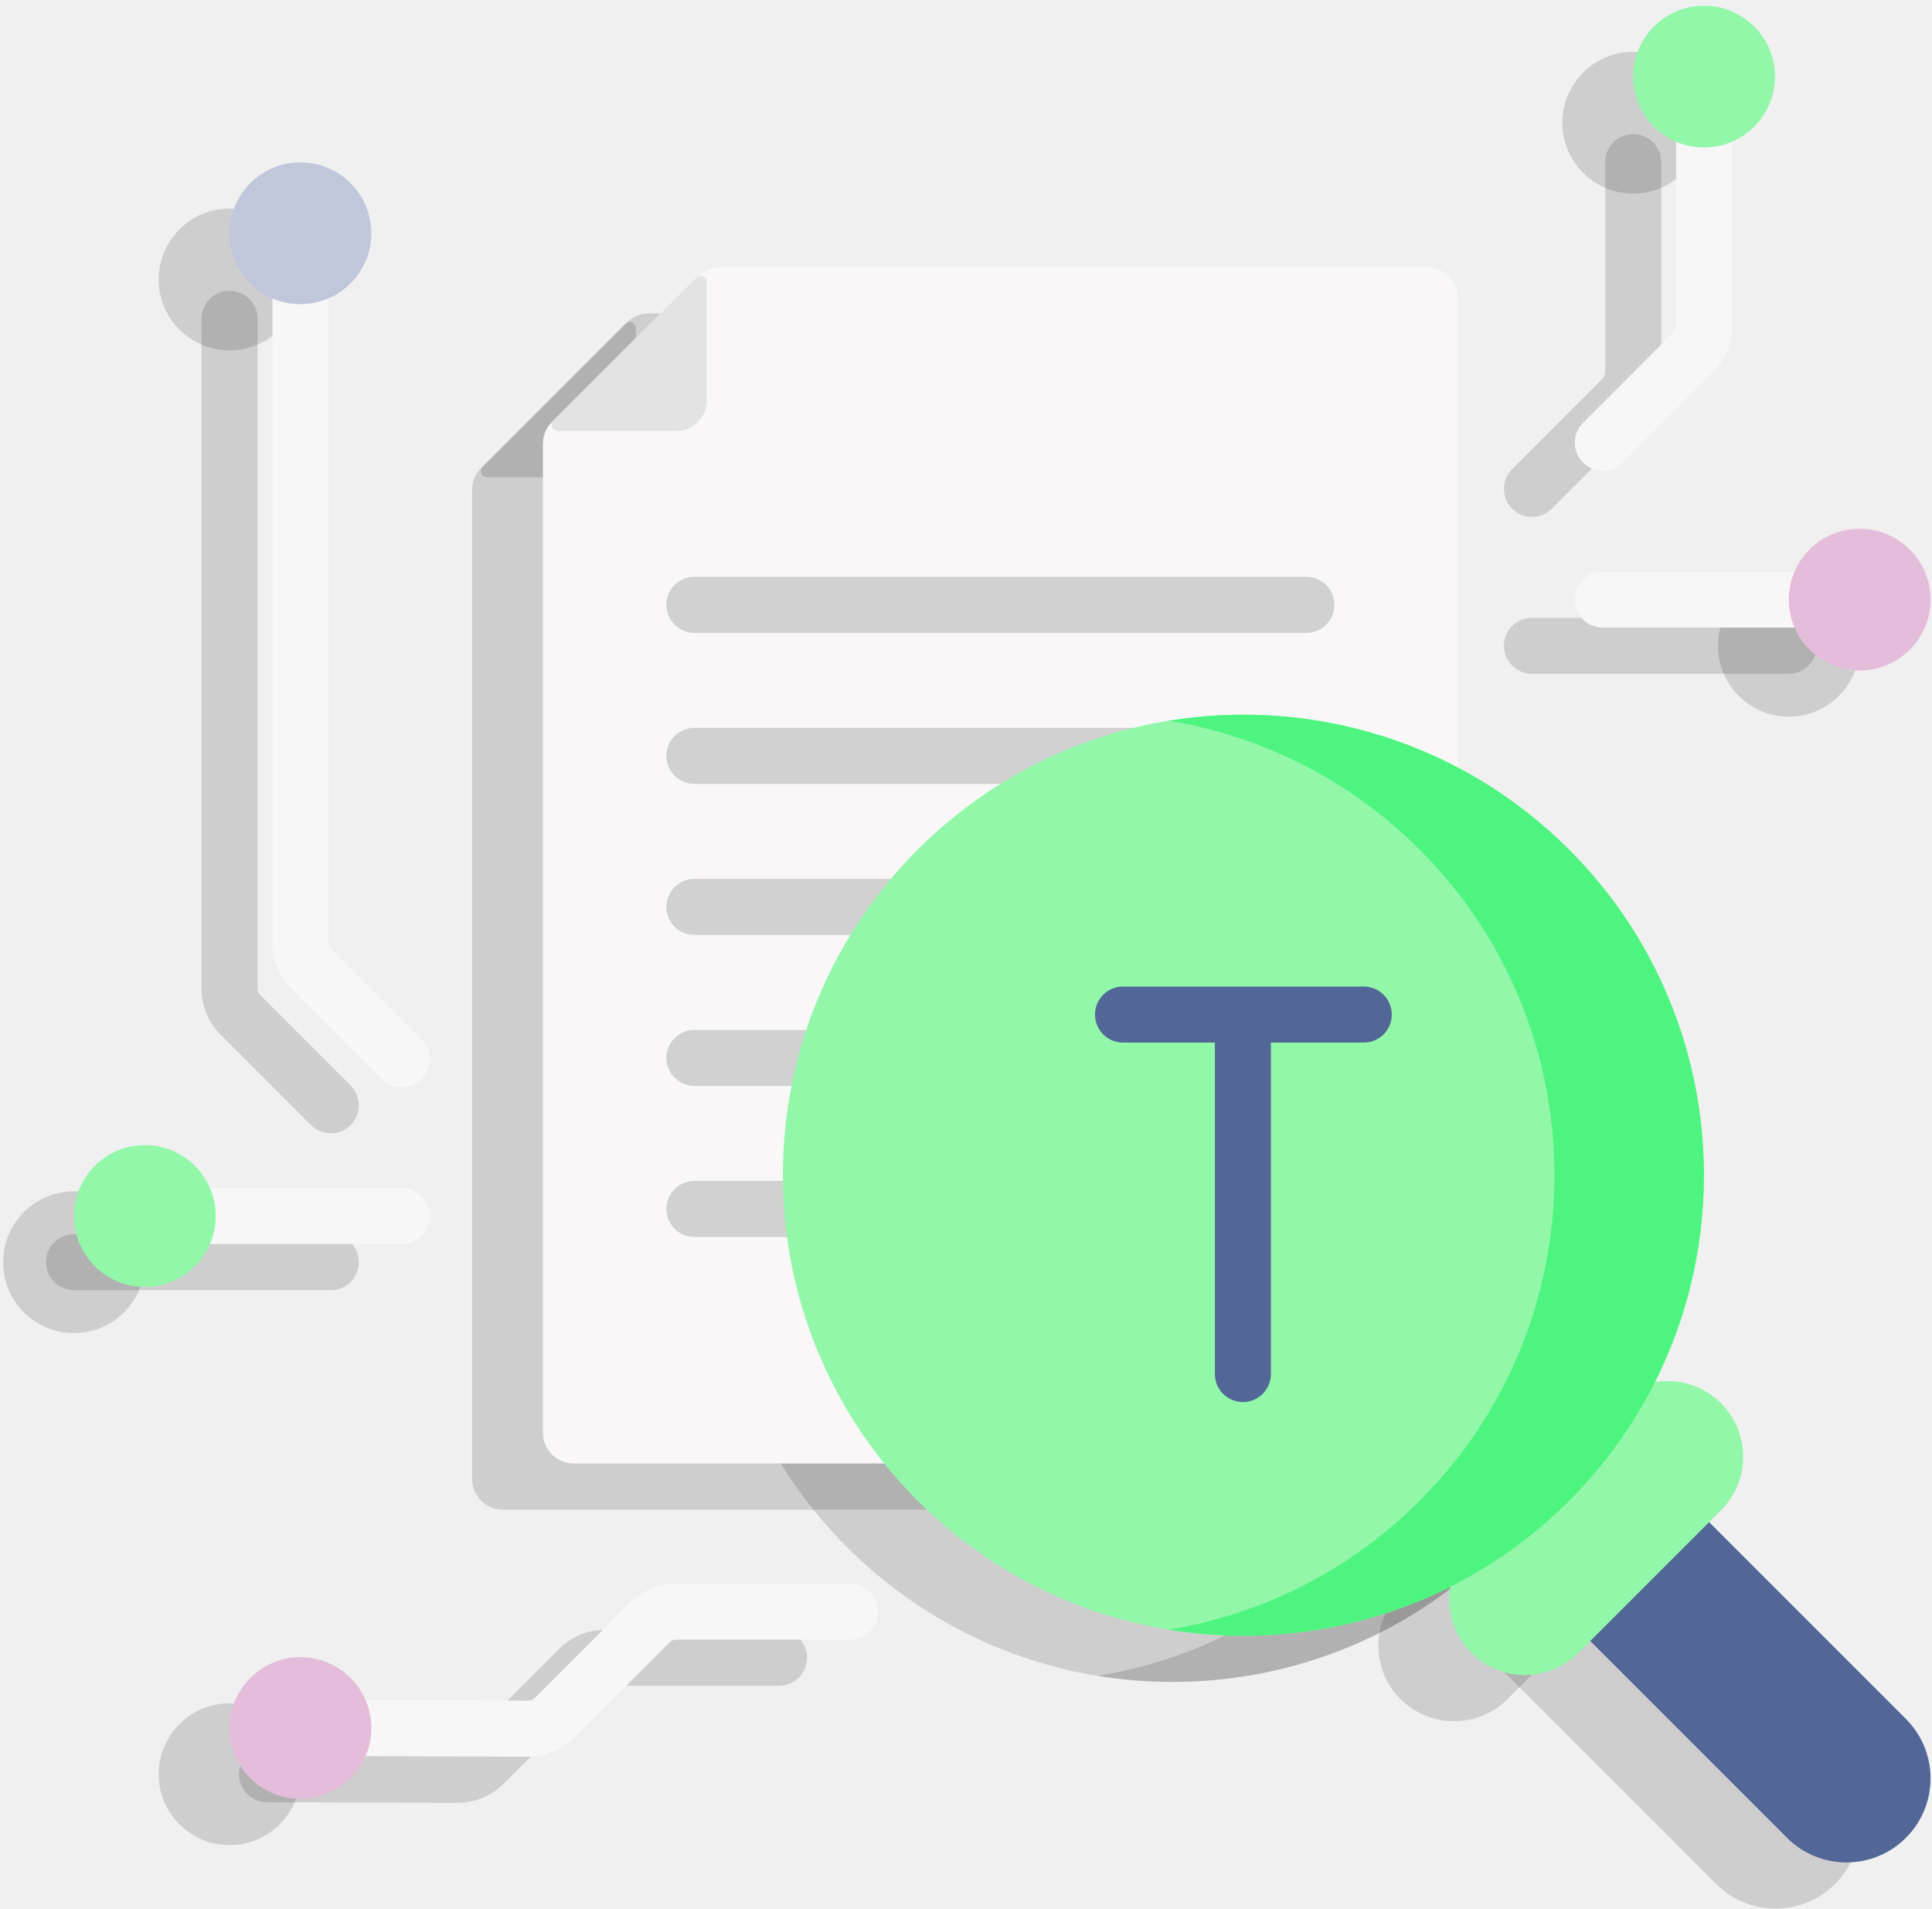
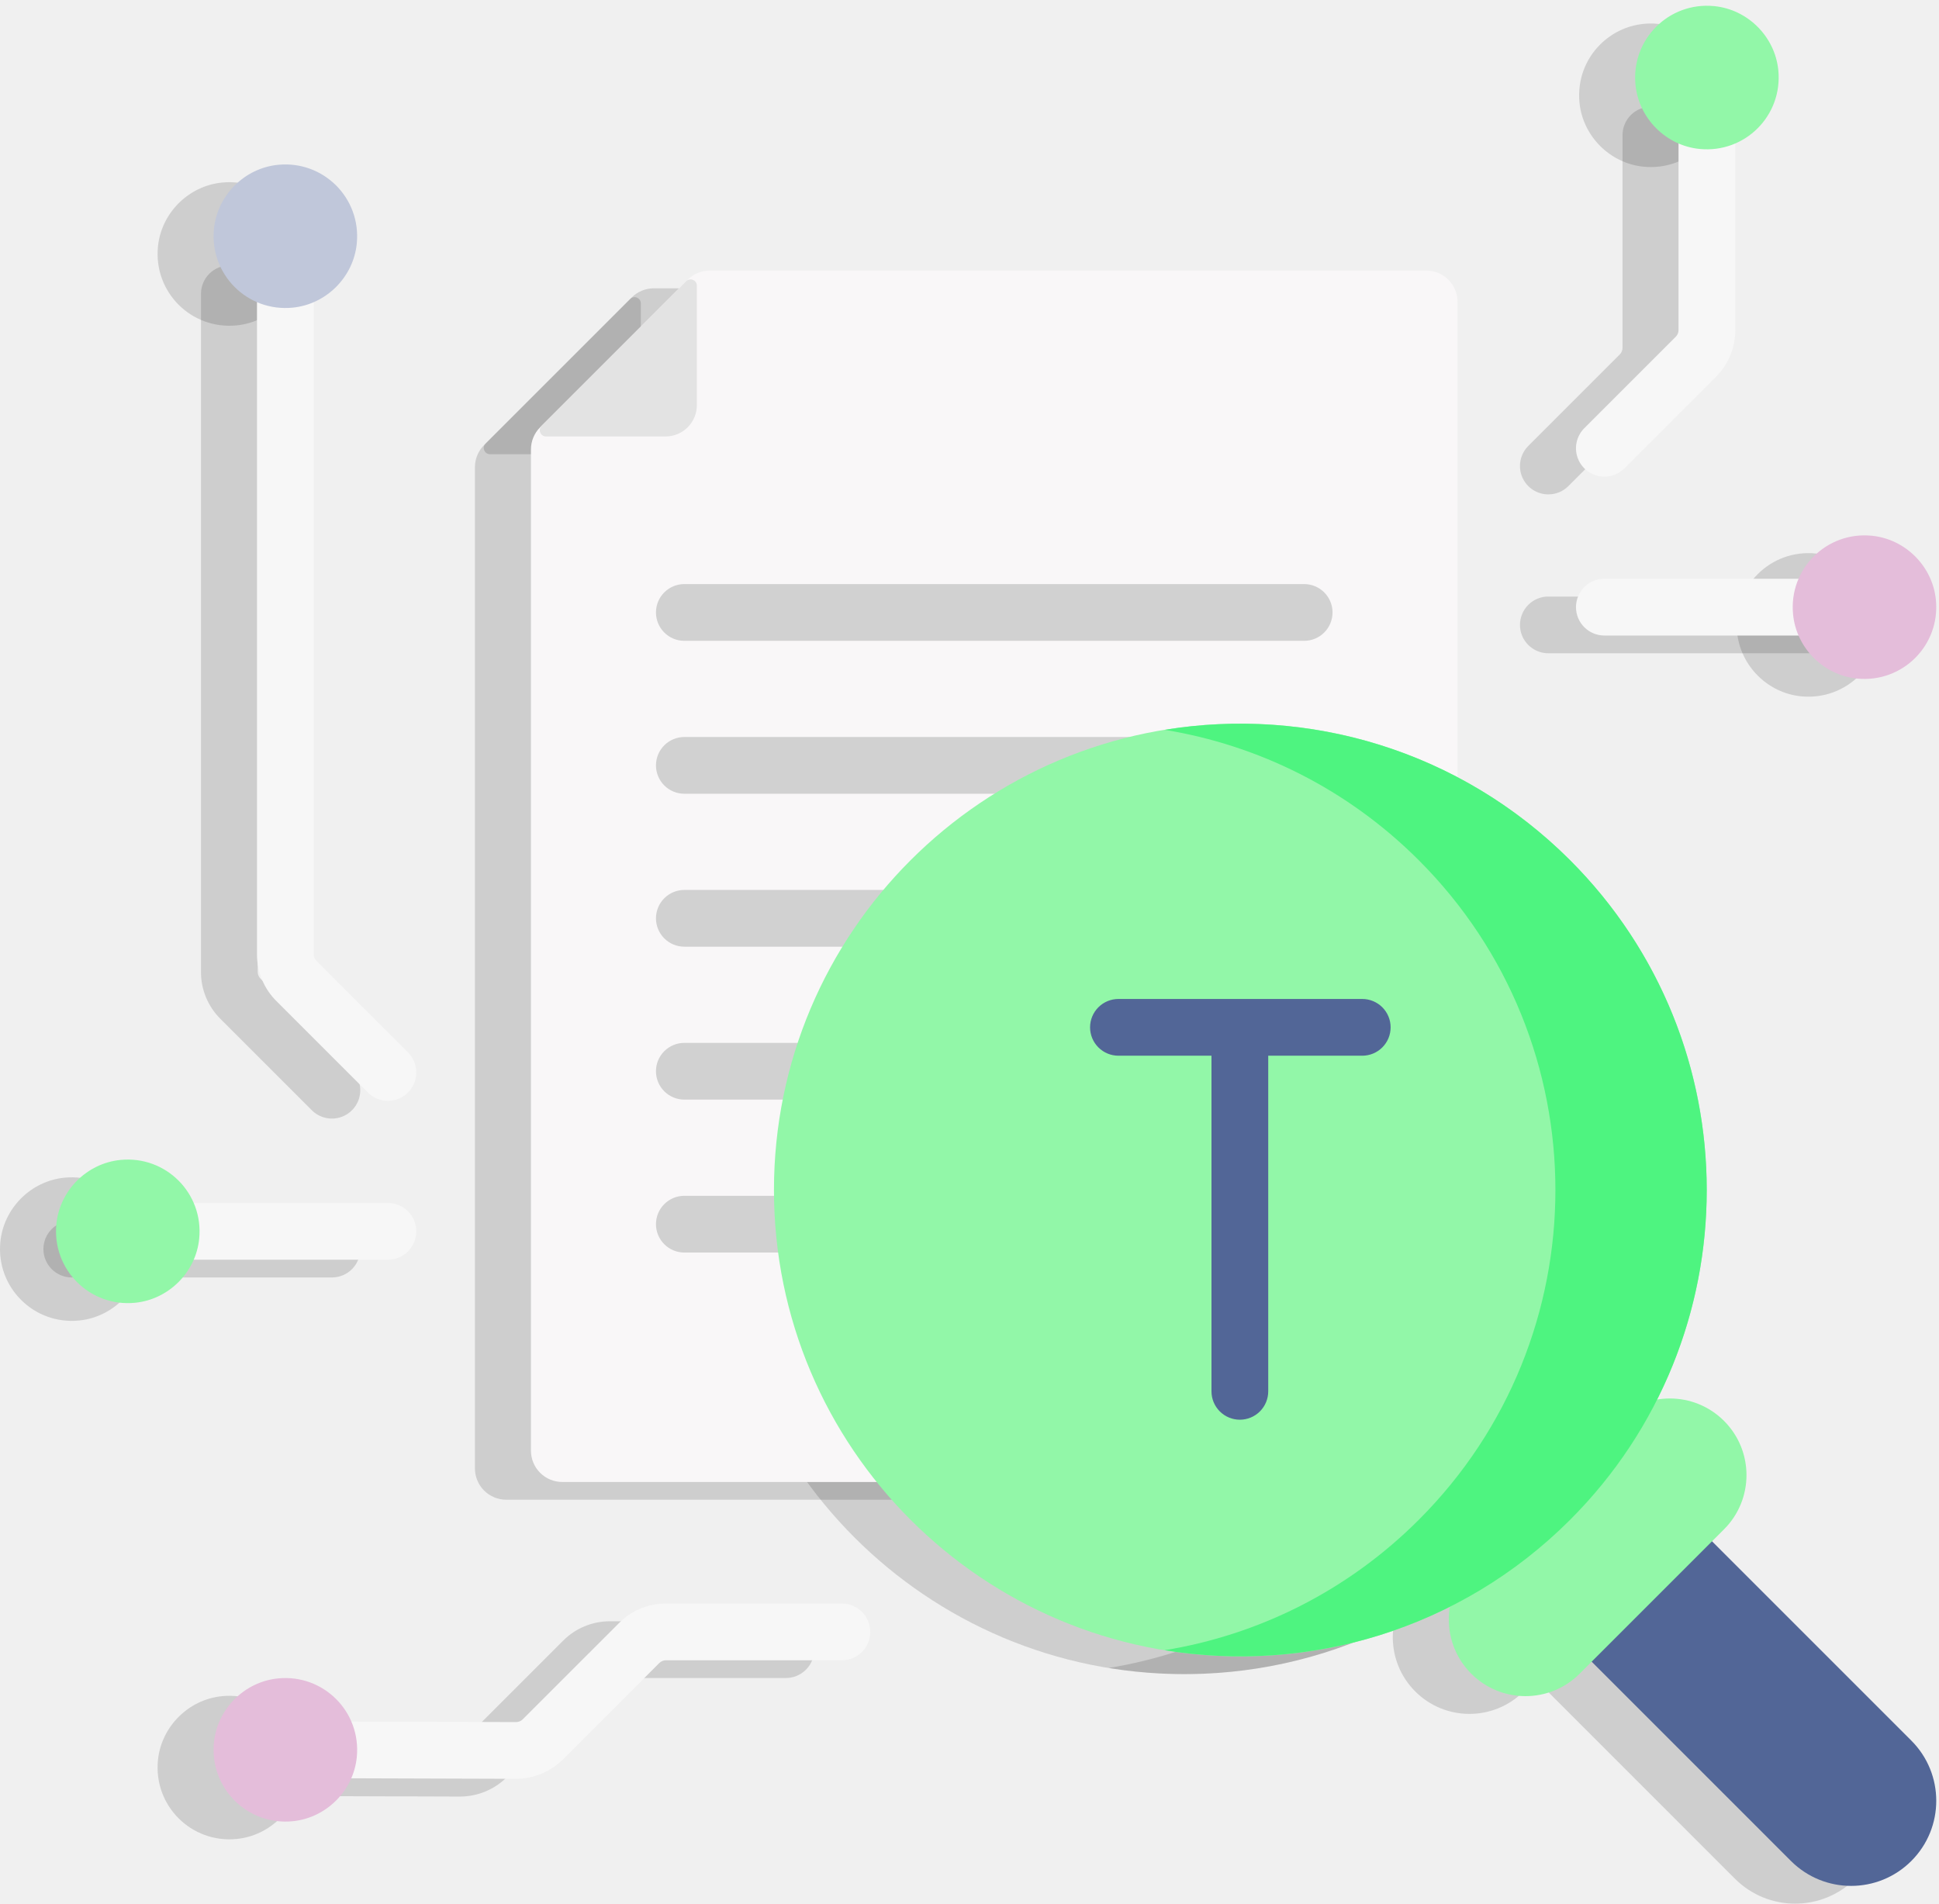
- <svg xmlns="http://www.w3.org/2000/svg" width="333" height="329" viewBox="0 0 333 329" fill="none">
-   <g clip-path="url(#clip0_509_377)">
-     <path d="M233.735 260.189H86.691C85.278 260.189 83.923 259.628 82.924 258.629C81.925 257.63 81.363 256.275 81.363 254.862V84.451C81.363 83.038 81.924 81.683 82.924 80.684L108.04 55.568C108.534 55.073 109.122 54.681 109.768 54.413C110.414 54.145 111.107 54.007 111.807 54.007H233.735C235.148 54.007 236.503 54.569 237.502 55.568C238.501 56.567 239.063 57.922 239.063 59.335V254.861C239.063 256.274 238.501 257.629 237.502 258.629C236.503 259.628 235.148 260.189 233.735 260.189Z" fill="#131313" fill-opacity="0.15" />
-     <path d="M107.468 117.026H212.957C214.237 117.026 215.465 116.517 216.371 115.612C217.277 114.706 217.785 113.478 217.785 112.197C217.785 110.917 217.277 109.689 216.371 108.783C215.465 107.877 214.237 107.369 212.957 107.369H107.468C104.801 107.369 102.64 109.531 102.64 112.197C102.64 114.864 104.801 117.026 107.468 117.026ZM212.956 133.397H107.468C106.188 133.397 104.96 133.906 104.054 134.811C103.148 135.717 102.64 136.945 102.64 138.226C102.64 139.506 103.148 140.734 104.054 141.64C104.96 142.546 106.188 143.054 107.468 143.054H212.957C213.591 143.054 214.219 142.929 214.804 142.687C215.39 142.444 215.923 142.088 216.371 141.64C216.819 141.191 217.175 140.659 217.418 140.073C217.66 139.487 217.785 138.859 217.785 138.225C217.785 137.591 217.66 136.963 217.417 136.377C217.175 135.792 216.819 135.259 216.37 134.811C215.922 134.363 215.39 134.007 214.804 133.764C214.218 133.522 213.59 133.397 212.956 133.397ZM107.468 169.084H176.728C178.009 169.084 179.237 168.575 180.143 167.669C181.048 166.764 181.557 165.536 181.557 164.255C181.557 162.974 181.048 161.746 180.143 160.84C179.237 159.935 178.009 159.426 176.728 159.426H107.468C106.834 159.426 106.206 159.551 105.62 159.794C105.035 160.036 104.502 160.392 104.054 160.84C103.605 161.289 103.25 161.821 103.007 162.407C102.764 162.993 102.64 163.621 102.64 164.255C102.64 164.889 102.764 165.517 103.007 166.103C103.25 166.689 103.605 167.221 104.054 167.67C104.502 168.118 105.035 168.474 105.62 168.716C106.206 168.959 106.834 169.084 107.468 169.084ZM212.956 185.454H107.468C106.188 185.454 104.96 185.963 104.054 186.869C103.148 187.774 102.64 189.002 102.64 190.283C102.64 191.564 103.148 192.792 104.054 193.697C104.96 194.603 106.188 195.112 107.468 195.112H212.957C213.591 195.112 214.219 194.987 214.804 194.744C215.39 194.501 215.923 194.146 216.371 193.697C216.819 193.249 217.175 192.716 217.418 192.131C217.66 191.545 217.785 190.917 217.785 190.283C217.785 189.649 217.66 189.021 217.417 188.435C217.175 187.849 216.819 187.317 216.37 186.868C215.922 186.42 215.39 186.064 214.804 185.822C214.218 185.579 213.59 185.454 212.956 185.454ZM200.703 211.483H107.468C106.188 211.483 104.96 211.992 104.054 212.897C103.148 213.803 102.64 215.031 102.64 216.312C102.64 217.592 103.148 218.821 104.054 219.726C104.96 220.632 106.188 221.141 107.468 221.141H200.703C201.983 221.141 203.212 220.632 204.117 219.726C205.023 218.821 205.532 217.592 205.532 216.312C205.532 215.031 205.023 213.803 204.117 212.897C203.212 211.992 201.983 211.483 200.703 211.483Z" fill="#131313" fill-opacity="0.15" />
-     <path d="M104.272 82.244H83.935C82.986 82.244 82.51 81.097 83.181 80.425L107.78 55.827C108.451 55.156 109.599 55.631 109.599 56.581V76.917C109.599 77.617 109.461 78.31 109.194 78.956C108.926 79.602 108.533 80.19 108.039 80.684C107.544 81.179 106.957 81.571 106.311 81.839C105.664 82.107 104.972 82.244 104.272 82.244Z" fill="#131313" fill-opacity="0.15" />
-     <path d="M316.29 324.694C310.632 330.352 301.46 330.352 295.802 324.694L256.146 285.037L276.633 264.55L316.29 304.207C321.947 309.864 321.947 319.037 316.29 324.694Z" fill="#131313" fill-opacity="0.15" />
-     <path d="M284.418 268.243L259.84 292.821C254.746 297.915 246.488 297.915 241.395 292.821C236.301 287.727 236.301 279.469 241.395 274.376L265.973 249.798C271.066 244.704 279.325 244.704 284.418 249.798C289.511 254.892 289.511 263.15 284.418 268.243Z" fill="#131313" fill-opacity="0.15" />
-     <path d="M202.096 289.874C245.933 289.874 281.47 254.337 281.47 210.5C281.47 166.663 245.933 131.125 202.096 131.125C158.259 131.125 122.722 166.663 122.722 210.5C122.722 254.337 158.259 289.874 202.096 289.874Z" fill="#131313" fill-opacity="0.15" />
-     <path d="M258.222 154.374C239.436 135.588 213.577 128.191 189.219 132.175C205.054 134.765 220.256 142.162 232.467 154.374C263.465 185.371 263.465 235.628 232.467 266.625C220.256 278.837 205.054 286.234 189.219 288.824C213.578 292.808 239.437 285.411 258.222 266.625C289.219 235.628 289.219 185.371 258.222 154.374Z" fill="#131313" fill-opacity="0.15" />
-     <path d="M222.843 177.982H181.349C180.069 177.982 178.84 178.491 177.935 179.397C177.029 180.302 176.521 181.53 176.521 182.811C176.521 184.092 177.029 185.32 177.935 186.225C178.84 187.131 180.069 187.64 181.349 187.64H197.184V244.763C197.184 246.044 197.692 247.272 198.598 248.177C199.504 249.083 200.732 249.592 202.012 249.592C203.293 249.592 204.521 249.083 205.427 248.177C206.332 247.272 206.841 246.044 206.841 244.763V187.64H222.843C223.477 187.64 224.105 187.515 224.691 187.272C225.277 187.03 225.809 186.674 226.258 186.226C226.706 185.777 227.062 185.245 227.304 184.659C227.547 184.073 227.672 183.445 227.672 182.811C227.672 182.177 227.547 181.549 227.304 180.963C227.062 180.377 226.706 179.845 226.258 179.396C225.809 178.948 225.277 178.592 224.691 178.35C224.105 178.107 223.477 177.982 222.843 177.982Z" fill="#131313" fill-opacity="0.15" />
-     <path d="M264.047 89.082C263.092 89.082 262.158 88.799 261.364 88.268C260.57 87.738 259.951 86.984 259.585 86.101C259.22 85.219 259.124 84.248 259.31 83.311C259.497 82.374 259.957 81.514 260.632 80.839L276.199 65.272C276.349 65.123 276.468 64.945 276.549 64.75C276.63 64.555 276.671 64.345 276.671 64.134V27.931C276.671 26.65 277.179 25.422 278.085 24.517C278.99 23.611 280.219 23.102 281.499 23.102C282.78 23.102 284.008 23.611 284.914 24.517C285.819 25.422 286.328 26.65 286.328 27.931V64.134C286.332 65.614 286.042 67.08 285.476 68.448C284.91 69.815 284.077 71.057 283.028 72.1L267.461 87.668C267.013 88.117 266.481 88.473 265.895 88.716C265.309 88.959 264.681 89.083 264.047 89.082Z" fill="#131313" fill-opacity="0.15" />
-     <path d="M269.346 22.403C268.58 14.675 275.019 8.234 282.746 8.999C288.462 9.565 293.086 14.19 293.652 19.906C294.418 27.634 287.979 34.075 280.252 33.31C274.536 32.744 269.913 28.119 269.346 22.403Z" fill="#131313" fill-opacity="0.15" />
-     <path d="M308.318 116.125H264.047C262.766 116.125 261.538 115.616 260.632 114.711C259.727 113.805 259.218 112.577 259.218 111.296C259.218 110.015 259.727 108.787 260.632 107.882C261.538 106.976 262.766 106.467 264.047 106.467H308.318C309.599 106.467 310.827 106.976 311.733 107.882C312.638 108.787 313.147 110.015 313.147 111.296C313.147 112.577 312.638 113.805 311.733 114.711C310.827 115.616 309.599 116.125 308.318 116.125Z" fill="#131313" fill-opacity="0.15" />
-     <path d="M296.166 112.544C295.399 104.817 301.839 98.375 309.565 99.14C315.282 99.707 319.905 104.331 320.472 110.047C321.238 117.775 314.799 124.216 307.072 123.451C301.355 122.885 296.732 118.26 296.166 112.544Z" fill="#131313" fill-opacity="0.15" />
-     <path d="M57.02 195.32C56.386 195.321 55.758 195.196 55.172 194.953C54.586 194.71 54.053 194.354 53.605 193.905L38.038 178.339C36.989 177.295 36.157 176.053 35.59 174.686C35.024 173.318 34.734 171.852 34.738 170.372V54.94C34.738 53.659 35.247 52.431 36.153 51.525C37.058 50.62 38.286 50.111 39.567 50.111C40.848 50.111 42.076 50.62 42.981 51.525C43.887 52.431 44.396 53.659 44.396 54.94V170.371C44.396 170.795 44.568 171.21 44.868 171.509L60.435 187.076C61.11 187.751 61.57 188.612 61.756 189.549C61.942 190.485 61.846 191.456 61.481 192.338C61.116 193.221 60.497 193.975 59.703 194.506C58.909 195.036 57.975 195.32 57.02 195.32Z" fill="#131313" fill-opacity="0.15" />
-     <path d="M51.72 49.412C52.486 41.684 46.047 35.243 38.321 36.008C32.604 36.574 27.981 41.199 27.415 46.915C26.648 54.642 33.088 61.084 40.814 60.319C46.53 59.752 51.153 55.128 51.72 49.412Z" fill="#131313" fill-opacity="0.15" />
-     <path d="M57.02 222.362H12.749C11.468 222.362 10.24 221.854 9.334 220.948C8.429 220.042 7.92 218.814 7.92 217.534C7.92 216.253 8.429 215.025 9.334 214.119C10.24 213.214 11.468 212.705 12.749 212.705H57.02C57.655 212.705 58.283 212.83 58.868 213.072C59.454 213.315 59.987 213.671 60.435 214.119C60.884 214.567 61.239 215.1 61.482 215.686C61.724 216.271 61.849 216.899 61.849 217.534C61.849 218.168 61.724 218.796 61.482 219.382C61.239 219.967 60.884 220.5 60.435 220.948C59.987 221.397 59.454 221.752 58.868 221.995C58.283 222.238 57.655 222.362 57.02 222.362Z" fill="#131313" fill-opacity="0.15" />
-     <path d="M24.901 218.782C25.668 211.054 19.228 204.613 11.502 205.378C5.785 205.944 1.162 210.569 0.595 216.285C-0.171 224.012 6.268 230.454 13.995 229.689C19.712 229.122 24.335 224.498 24.901 218.782Z" fill="#131313" fill-opacity="0.15" />
-     <path d="M78.831 310.712H78.795L46.007 310.606C44.726 310.604 43.498 310.093 42.594 309.186C41.69 308.279 41.184 307.05 41.186 305.77C41.188 304.489 41.698 303.261 42.605 302.357C43.512 301.453 44.741 300.947 46.022 300.949H46.038L78.826 301.055H78.832C79.256 301.055 79.67 300.884 79.97 300.584L96.375 284.178C97.419 283.128 98.661 282.296 100.028 281.73C101.396 281.163 102.862 280.873 104.343 280.877H134.283C135.564 280.877 136.792 281.386 137.698 282.292C138.603 283.197 139.112 284.425 139.112 285.706C139.112 286.987 138.603 288.215 137.698 289.121C136.792 290.026 135.564 290.535 134.283 290.535H104.343C103.919 290.535 103.504 290.707 103.205 291.006L86.799 307.412C84.681 309.518 81.818 310.704 78.831 310.712Z" fill="#131313" fill-opacity="0.15" />
-     <path d="M40.816 317.93C33.089 318.696 26.647 312.257 27.412 304.53C27.979 298.814 32.603 294.19 38.319 293.624C46.047 292.857 52.488 299.297 51.723 307.023C51.157 312.74 46.532 317.363 40.816 317.93Z" fill="#131313" fill-opacity="0.15" />
+ <svg xmlns="http://www.w3.org/2000/svg" width="330" height="324" viewBox="0 0 330 324" fill="none">
+   <g clip-path="url(#clip0_527_285)">
+     <path d="M233.201 255.252H86.157C84.744 255.252 83.389 254.691 82.39 253.691C81.391 252.692 80.829 251.337 80.829 249.924V79.514C80.829 78.101 81.391 76.746 82.39 75.746L107.506 50.631C108 50.136 108.588 49.743 109.234 49.476C109.881 49.208 110.573 49.07 111.273 49.07H233.201C234.614 49.07 235.969 49.631 236.968 50.63C237.967 51.63 238.529 52.985 238.529 54.398V249.924C238.529 251.337 237.967 252.692 236.968 253.691C235.969 254.691 234.614 255.252 233.201 255.252Z" fill="#131313" fill-opacity="0.15" />
+     <path d="M106.935 112.089H212.423C213.704 112.089 214.932 111.58 215.838 110.674C216.743 109.769 217.252 108.541 217.252 107.26C217.252 105.979 216.743 104.751 215.838 103.846C214.932 102.94 213.704 102.431 212.423 102.431H106.935C104.267 102.431 102.106 104.593 102.106 107.26C102.106 109.927 104.267 112.089 106.935 112.089ZM212.422 128.459H106.935C105.654 128.459 104.426 128.968 103.521 129.874C102.615 130.779 102.106 132.007 102.106 133.288C102.106 134.569 102.615 135.797 103.521 136.703C104.426 137.608 105.654 138.117 106.935 138.117H212.423C213.057 138.117 213.685 137.992 214.271 137.749C214.857 137.506 215.389 137.151 215.837 136.702C216.286 136.254 216.641 135.722 216.884 135.136C217.127 134.55 217.252 133.922 217.252 133.288C217.252 132.654 217.127 132.026 216.884 131.44C216.641 130.854 216.285 130.322 215.837 129.873C215.389 129.425 214.856 129.069 214.27 128.827C213.685 128.584 213.057 128.459 212.422 128.459ZM106.935 164.146H176.195C177.476 164.146 178.704 163.638 179.609 162.732C180.515 161.826 181.024 160.598 181.024 159.318C181.024 158.037 180.515 156.809 179.609 155.903C178.704 154.997 177.476 154.489 176.195 154.489H106.935C106.301 154.489 105.673 154.614 105.087 154.856C104.501 155.099 103.969 155.454 103.52 155.903C103.072 156.351 102.716 156.884 102.474 157.47C102.231 158.055 102.106 158.683 102.106 159.318C102.106 159.952 102.231 160.58 102.474 161.165C102.716 161.751 103.072 162.284 103.52 162.732C103.969 163.181 104.501 163.536 105.087 163.779C105.673 164.021 106.301 164.146 106.935 164.146ZM212.422 180.517H106.935C105.654 180.517 104.426 181.026 103.521 181.931C102.615 182.837 102.106 184.065 102.106 185.346C102.106 186.626 102.615 187.855 103.521 188.76C104.426 189.666 105.654 190.174 106.935 190.174H212.423C213.057 190.174 213.685 190.049 214.271 189.807C214.857 189.564 215.389 189.208 215.837 188.76C216.286 188.311 216.641 187.779 216.884 187.193C217.127 186.607 217.252 185.979 217.252 185.345C217.252 184.711 217.127 184.083 216.884 183.497C216.641 182.912 216.285 182.379 215.837 181.931C215.389 181.483 214.856 181.127 214.27 180.884C213.685 180.642 213.057 180.517 212.422 180.517ZM200.169 206.546H106.935C105.654 206.546 104.426 207.054 103.521 207.96C102.615 208.866 102.106 210.094 102.106 211.374C102.106 212.655 102.615 213.883 103.521 214.789C104.426 215.694 105.654 216.203 106.935 216.203H200.169C201.45 216.203 202.678 215.694 203.584 214.789C204.489 213.883 204.998 212.655 204.998 211.374C204.998 210.094 204.489 208.866 203.584 207.96C202.678 207.054 201.45 206.546 200.169 206.546Z" fill="#131313" fill-opacity="0.15" />
+     <path d="M103.738 77.307H83.401C82.452 77.307 81.976 76.159 82.647 75.488L107.246 50.889C107.917 50.218 109.065 50.694 109.065 51.643V71.98C109.065 72.68 108.927 73.372 108.66 74.019C108.392 74.665 108 75.252 107.505 75.747C107.01 76.242 106.423 76.634 105.777 76.902C105.13 77.169 104.438 77.307 103.738 77.307Z" fill="#131313" fill-opacity="0.15" />
+     <path d="M315.757 319.757C310.099 325.414 300.927 325.414 295.269 319.757L255.613 280.1L276.1 259.613L315.757 299.269C321.414 304.927 321.414 314.099 315.757 319.757Z" fill="#131313" fill-opacity="0.15" />
+     <path d="M283.884 263.306L259.306 287.884C254.212 292.978 245.954 292.978 240.861 287.884C235.767 282.79 235.767 274.532 240.861 269.439L265.439 244.861C270.533 239.767 278.791 239.767 283.884 244.861C288.977 249.954 288.977 258.213 283.884 263.306Z" fill="#131313" fill-opacity="0.15" />
+     <path d="M201.562 284.937C245.4 284.937 280.937 249.4 280.937 205.562C280.937 161.725 245.4 126.188 201.562 126.188C157.725 126.188 122.188 161.725 122.188 205.562C122.188 249.4 157.725 284.937 201.562 284.937Z" fill="#131313" fill-opacity="0.15" />
+     <path d="M257.689 149.436C238.903 130.651 213.044 123.254 188.686 127.237C204.521 129.827 219.722 137.224 231.934 149.436C262.932 180.434 262.932 230.691 231.934 261.688C219.722 273.9 204.521 281.297 188.686 283.887C213.045 287.871 238.904 280.474 257.689 261.688C288.686 230.691 288.686 180.434 257.689 149.436Z" fill="#131313" fill-opacity="0.15" />
+     <path d="M222.309 173.045H180.816C179.535 173.045 178.307 173.554 177.401 174.459C176.496 175.365 175.987 176.593 175.987 177.874C175.987 179.154 176.496 180.383 177.401 181.288C178.307 182.194 179.535 182.702 180.816 182.702H196.65V239.826C196.65 241.106 197.159 242.335 198.064 243.24C198.97 244.146 200.198 244.654 201.479 244.654C202.759 244.654 203.988 244.146 204.893 243.24C205.799 242.335 206.308 241.106 206.308 239.826V182.702H222.309C222.944 182.703 223.571 182.578 224.157 182.335C224.743 182.092 225.276 181.737 225.724 181.288C226.172 180.84 226.528 180.308 226.771 179.722C227.013 179.136 227.138 178.508 227.138 177.874C227.138 177.24 227.013 176.612 226.771 176.026C226.528 175.44 226.172 174.908 225.724 174.459C225.276 174.011 224.743 173.655 224.157 173.412C223.571 173.17 222.944 173.045 222.309 173.045Z" fill="#131313" fill-opacity="0.15" />
+     <path d="M263.513 84.145C262.558 84.145 261.624 83.862 260.83 83.331C260.036 82.8 259.417 82.046 259.052 81.164C258.686 80.281 258.591 79.311 258.777 78.374C258.963 77.437 259.423 76.577 260.098 75.901L275.665 60.334C275.815 60.185 275.934 60.008 276.015 59.813C276.096 59.617 276.137 59.408 276.137 59.196V22.994C276.137 21.713 276.646 20.485 277.551 19.579C278.457 18.674 279.685 18.165 280.966 18.165C282.246 18.165 283.474 18.674 284.38 19.579C285.286 20.485 285.794 21.713 285.794 22.994V59.196C285.798 60.676 285.509 62.143 284.942 63.51C284.376 64.878 283.544 66.119 282.494 67.163L266.927 82.731C266.48 83.18 265.947 83.536 265.361 83.779C264.776 84.021 264.147 84.146 263.513 84.145Z" fill="#131313" fill-opacity="0.15" />
+     <path d="M268.813 17.466C268.047 9.738 274.486 3.297 282.212 4.062C287.929 4.628 292.552 9.252 293.119 14.969C293.885 22.696 287.446 29.137 279.719 28.372C274.003 27.806 269.38 23.182 268.813 17.466Z" fill="#131313" fill-opacity="0.15" />
+     <path d="M307.785 111.187H263.513C262.232 111.187 261.004 110.679 260.099 109.773C259.193 108.868 258.684 107.639 258.684 106.359C258.684 105.078 259.193 103.85 260.099 102.944C261.004 102.039 262.232 101.53 263.513 101.53H307.785C309.066 101.53 310.294 102.039 311.199 102.944C312.105 103.85 312.614 105.078 312.614 106.359C312.614 107.639 312.105 108.868 311.199 109.773C310.294 110.679 309.066 111.187 307.785 111.187Z" fill="#131313" fill-opacity="0.15" />
+     <path d="M295.632 107.607C294.866 99.879 301.306 93.438 309.032 94.203C314.749 94.769 319.372 99.394 319.939 105.11C320.705 112.837 314.266 119.279 306.539 118.514C300.822 117.947 296.199 113.323 295.632 107.607Z" fill="#131313" fill-opacity="0.15" />
+     <path d="M56.487 190.383C55.853 190.383 55.224 190.259 54.638 190.016C54.052 189.773 53.52 189.417 53.072 188.968L37.505 173.401C36.456 172.357 35.624 171.116 35.057 169.748C34.491 168.381 34.201 166.915 34.205 165.434V50.002C34.205 48.722 34.714 47.494 35.619 46.588C36.525 45.682 37.753 45.174 39.034 45.174C40.314 45.174 41.543 45.682 42.448 46.588C43.354 47.494 43.862 48.722 43.862 50.002V165.434C43.862 165.858 44.034 166.272 44.334 166.572L59.901 182.139C60.576 182.814 61.036 183.675 61.222 184.611C61.409 185.548 61.313 186.519 60.948 187.401C60.582 188.283 59.963 189.038 59.169 189.568C58.375 190.099 57.442 190.382 56.487 190.383Z" fill="#131313" fill-opacity="0.15" />
+     <path d="M51.187 44.474C51.953 36.747 45.514 30.306 37.788 31.071C32.071 31.637 27.448 36.261 26.881 41.977C26.115 49.705 32.554 56.146 40.281 55.381C45.997 54.815 50.62 50.191 51.187 44.474Z" fill="#131313" fill-opacity="0.15" />
+     <path d="M56.487 217.425H12.215C10.934 217.425 9.706 216.916 8.801 216.011C7.895 215.105 7.386 213.877 7.386 212.596C7.386 211.316 7.895 210.087 8.801 209.182C9.706 208.276 10.934 207.768 12.215 207.768H56.487C57.121 207.767 57.749 207.892 58.335 208.135C58.921 208.378 59.453 208.733 59.901 209.182C60.35 209.63 60.706 210.162 60.948 210.748C61.191 211.334 61.316 211.962 61.316 212.596C61.316 213.23 61.191 213.858 60.948 214.444C60.706 215.03 60.35 215.562 59.901 216.011C59.453 216.459 58.921 216.815 58.335 217.058C57.749 217.3 57.121 217.425 56.487 217.425Z" fill="#131313" fill-opacity="0.15" />
+     <path d="M24.368 213.844C25.134 206.117 18.695 199.676 10.969 200.441C5.252 201.007 0.629 205.631 0.062 211.348C-0.704 219.075 5.735 225.516 13.461 224.751C19.178 224.185 23.801 219.561 24.368 213.844Z" fill="#131313" fill-opacity="0.15" />
+     <path d="M78.297 305.775H78.262L45.473 305.669C44.193 305.667 42.965 305.156 42.061 304.249C41.157 303.342 40.65 302.113 40.652 300.832C40.654 299.552 41.165 298.324 42.072 297.42C42.979 296.516 44.208 296.009 45.489 296.011H45.504L78.293 296.117H78.298C78.722 296.117 79.137 295.946 79.436 295.646L95.842 279.241C96.886 278.191 98.127 277.359 99.495 276.792C100.863 276.226 102.329 275.936 103.809 275.94H133.75C135.031 275.94 136.259 276.449 137.164 277.354C138.07 278.26 138.579 279.488 138.579 280.769C138.579 282.049 138.07 283.278 137.164 284.183C136.259 285.089 135.031 285.597 133.75 285.597H103.809C103.386 285.597 102.971 285.769 102.671 286.069L86.266 302.474C84.148 304.581 81.285 305.767 78.297 305.775Z" fill="#131313" fill-opacity="0.15" />
+     <path d="M40.282 312.992C32.555 313.759 26.114 307.319 26.879 299.593C27.445 293.876 32.069 289.253 37.786 288.686C45.513 287.92 51.954 294.359 51.189 302.086C50.623 307.802 45.999 312.426 40.282 312.992Z" fill="#131313" fill-opacity="0.15" />
  </g>
-   <g clip-path="url(#clip1_509_377)">
-     <path d="M245.948 252.231H98.905C97.492 252.231 96.137 251.67 95.138 250.671C94.138 249.671 93.577 248.316 93.577 246.903V76.493C93.577 75.08 94.138 73.725 95.138 72.725L120.253 47.61C120.748 47.115 121.335 46.722 121.982 46.455C122.628 46.187 123.321 46.049 124.021 46.049H245.949C247.362 46.049 248.717 46.61 249.716 47.609C250.715 48.609 251.277 49.964 251.277 51.377V246.903C251.277 248.316 250.715 249.671 249.716 250.67C248.717 251.67 247.362 252.231 245.948 252.231Z" fill="#F9F7F8" />
-     <path d="M119.682 109.068H225.17C226.451 109.068 227.679 108.559 228.585 107.654C229.49 106.748 229.999 105.52 229.999 104.239C229.999 102.958 229.49 101.73 228.585 100.825C227.679 99.919 226.451 99.41 225.17 99.41H119.682C117.015 99.41 114.854 101.572 114.854 104.239C114.854 106.906 117.015 109.068 119.682 109.068ZM225.17 125.439H119.682C118.402 125.439 117.173 125.947 116.268 126.853C115.362 127.758 114.854 128.987 114.854 130.267C114.854 131.548 115.362 132.776 116.268 133.682C117.173 134.587 118.402 135.096 119.682 135.096H225.17C225.805 135.096 226.432 134.971 227.018 134.728C227.604 134.486 228.136 134.13 228.585 133.682C229.033 133.233 229.389 132.701 229.631 132.115C229.874 131.529 229.999 130.901 229.999 130.267C229.999 129.633 229.874 129.005 229.631 128.419C229.388 127.833 229.033 127.301 228.584 126.853C228.136 126.404 227.604 126.049 227.018 125.806C226.432 125.563 225.804 125.438 225.17 125.439ZM119.682 161.125H188.942C190.223 161.125 191.451 160.617 192.357 159.711C193.262 158.806 193.771 157.577 193.771 156.297C193.771 155.016 193.262 153.788 192.357 152.882C191.451 151.977 190.223 151.468 188.942 151.468H119.682C119.048 151.468 118.42 151.593 117.834 151.835C117.248 152.078 116.716 152.434 116.268 152.882C115.819 153.33 115.464 153.863 115.221 154.449C114.978 155.035 114.853 155.663 114.854 156.297C114.853 156.931 114.978 157.559 115.221 158.145C115.464 158.731 115.819 159.263 116.268 159.711C116.716 160.16 117.248 160.515 117.834 160.758C118.42 161.001 119.048 161.125 119.682 161.125ZM225.17 177.496H119.682C118.402 177.496 117.173 178.005 116.268 178.91C115.362 179.816 114.854 181.044 114.854 182.325C114.854 183.605 115.362 184.834 116.268 185.739C117.173 186.645 118.402 187.154 119.682 187.154H225.17C225.805 187.153 226.432 187.029 227.018 186.786C227.604 186.543 228.136 186.187 228.585 185.739C229.033 185.291 229.389 184.758 229.631 184.172C229.874 183.587 229.999 182.959 229.999 182.324C229.999 181.69 229.874 181.062 229.631 180.477C229.388 179.891 229.033 179.358 228.584 178.91C228.136 178.462 227.604 178.106 227.018 177.863C226.432 177.621 225.804 177.496 225.17 177.496ZM212.917 203.525H119.682C118.402 203.525 117.173 204.034 116.268 204.939C115.362 205.845 114.854 207.073 114.854 208.354C114.854 209.634 115.362 210.862 116.268 211.768C117.173 212.674 118.402 213.182 119.682 213.182H212.917C214.197 213.182 215.426 212.674 216.331 211.768C217.237 210.862 217.745 209.634 217.745 208.354C217.745 207.073 217.237 205.845 216.331 204.939C215.426 204.034 214.197 203.525 212.917 203.525Z" fill="#D1D1D1" />
-     <path d="M116.486 74.286H96.149C95.2 74.286 94.724 73.138 95.395 72.467L119.994 47.868C120.665 47.197 121.813 47.673 121.813 48.622V68.959C121.813 69.659 121.675 70.351 121.407 70.998C121.14 71.644 120.747 72.231 120.253 72.726C119.758 73.221 119.171 73.613 118.524 73.881C117.878 74.148 117.185 74.286 116.486 74.286Z" fill="#E3E3E3" />
-     <path d="M328.504 316.736C322.846 322.393 313.674 322.393 308.016 316.736L268.359 277.079L288.847 256.592L328.504 296.248C334.161 301.906 334.161 311.078 328.504 316.736Z" fill="#526697" />
-     <path d="M296.632 260.285L272.053 284.863C266.96 289.957 258.702 289.957 253.608 284.863C248.515 279.769 248.515 271.511 253.608 266.418L278.187 241.84C283.28 236.746 291.538 236.746 296.632 241.84C301.725 246.933 301.725 255.192 296.632 260.285Z" fill="#92F7A8" />
-     <path d="M214.31 281.916C258.147 281.916 293.684 246.379 293.684 202.542C293.684 158.704 258.147 123.167 214.31 123.167C170.473 123.167 134.936 158.704 134.936 202.542C134.936 246.379 170.473 281.916 214.31 281.916Z" fill="#92F7A8" />
-     <path d="M270.436 146.415C251.65 127.63 225.791 120.233 201.433 124.217C217.268 126.807 232.469 134.203 244.681 146.415C275.679 177.413 275.679 227.67 244.681 258.667C232.469 270.879 217.268 278.276 201.433 280.866C225.792 284.85 251.651 277.453 270.436 258.667C301.433 227.67 301.433 177.413 270.436 146.415Z" fill="#4EF480" />
-     <path d="M235.057 170.024H193.563C192.282 170.024 191.054 170.533 190.149 171.438C189.243 172.344 188.734 173.572 188.734 174.853C188.734 176.133 189.243 177.362 190.149 178.267C191.054 179.173 192.282 179.682 193.563 179.682H209.398V236.805C209.398 238.085 209.906 239.314 210.812 240.219C211.717 241.125 212.946 241.633 214.226 241.633C215.507 241.633 216.735 241.125 217.641 240.219C218.546 239.314 219.055 238.085 219.055 236.805V179.682H235.057C235.691 179.682 236.319 179.557 236.905 179.314C237.491 179.072 238.023 178.716 238.471 178.267C238.92 177.819 239.276 177.287 239.518 176.701C239.761 176.115 239.886 175.487 239.886 174.853C239.886 174.219 239.761 173.591 239.518 173.005C239.276 172.419 238.92 171.887 238.471 171.438C238.023 170.99 237.491 170.634 236.905 170.391C236.319 170.149 235.691 170.024 235.057 170.024Z" fill="#526697" />
-     <path d="M276.261 81.124C275.306 81.124 274.372 80.841 273.578 80.31C272.784 79.779 272.165 79.025 271.799 78.143C271.434 77.261 271.338 76.29 271.524 75.353C271.711 74.416 272.17 73.556 272.846 72.88L288.412 57.313C288.563 57.164 288.682 56.987 288.763 56.792C288.844 56.596 288.885 56.387 288.884 56.175V19.973C288.884 18.692 289.393 17.464 290.299 16.558C291.204 15.653 292.432 15.144 293.713 15.144C294.994 15.144 296.222 15.653 297.128 16.558C298.033 17.464 298.542 18.692 298.542 19.973V56.175C298.546 57.656 298.256 59.122 297.69 60.489C297.123 61.857 296.291 63.098 295.242 64.142L279.675 79.71C279.227 80.159 278.695 80.515 278.109 80.758C277.523 81 276.895 81.125 276.261 81.124Z" fill="#F7F7F7" />
-     <path d="M281.56 14.445C280.794 6.717 287.233 0.276 294.959 1.041C300.676 1.607 305.299 6.232 305.866 11.948C306.632 19.675 300.193 26.117 292.466 25.352C286.75 24.785 282.127 20.161 281.56 14.445Z" fill="#92F7A8" />
-     <path d="M320.532 108.167H276.26C274.98 108.167 273.752 107.658 272.846 106.752C271.94 105.847 271.432 104.619 271.432 103.338C271.432 102.057 271.94 100.829 272.846 99.924C273.752 99.018 274.98 98.509 276.26 98.509H320.532C321.813 98.509 323.041 99.018 323.947 99.924C324.852 100.829 325.361 102.057 325.361 103.338C325.361 104.619 324.852 105.847 323.947 106.752C323.041 107.658 321.813 108.167 320.532 108.167Z" fill="#F7F7F7" />
-     <path d="M308.379 104.586C307.613 96.858 314.053 90.417 321.779 91.182C327.496 91.748 332.119 96.373 332.686 102.089C333.452 109.817 327.013 116.258 319.286 115.493C313.569 114.927 308.946 110.302 308.379 104.586Z" fill="#E4BDDA" />
-     <path d="M69.234 187.362C68.6 187.362 67.972 187.238 67.385 186.995C66.799 186.752 66.267 186.396 65.819 185.947L50.252 170.38C49.203 169.336 48.371 168.095 47.804 166.727C47.238 165.36 46.948 163.894 46.952 162.413V46.982C46.952 45.701 47.461 44.473 48.367 43.567C49.272 42.662 50.5 42.153 51.781 42.153C53.062 42.153 54.29 42.662 55.195 43.567C56.101 44.473 56.61 45.701 56.61 46.982V162.413C56.61 162.837 56.782 163.252 57.082 163.551L72.648 179.118C73.324 179.793 73.783 180.654 73.97 181.59C74.156 182.527 74.06 183.498 73.695 184.38C73.329 185.263 72.711 186.017 71.917 186.547C71.123 187.078 70.189 187.361 69.234 187.362Z" fill="#F7F7F7" />
-     <path d="M63.934 41.453C64.7 33.726 58.261 27.285 50.535 28.05C44.818 28.616 40.195 33.24 39.628 38.957C38.862 46.684 45.302 53.125 53.028 52.36C58.744 51.794 63.367 47.17 63.934 41.453Z" fill="#C0C7DA" />
-     <path d="M69.234 214.404H24.962C23.682 214.404 22.454 213.895 21.548 212.99C20.642 212.084 20.134 210.856 20.134 209.575C20.134 208.295 20.642 207.066 21.548 206.161C22.454 205.255 23.682 204.747 24.962 204.747H69.234C69.869 204.746 70.496 204.871 71.082 205.114C71.668 205.357 72.201 205.712 72.649 206.161C73.097 206.609 73.453 207.141 73.696 207.727C73.938 208.313 74.063 208.941 74.063 209.575C74.063 210.209 73.938 210.837 73.696 211.423C73.453 212.009 73.097 212.542 72.649 212.99C72.201 213.438 71.668 213.794 71.082 214.037C70.496 214.279 69.869 214.404 69.234 214.404Z" fill="#F7F7F7" />
-     <path d="M37.115 210.823C37.882 203.096 31.442 196.655 23.716 197.42C17.999 197.986 13.376 202.61 12.809 208.327C12.043 216.054 18.482 222.495 26.209 221.73C31.925 221.164 36.548 216.54 37.115 210.823Z" fill="#92F7A8" />
-     <path d="M91.045 302.754H91.009L58.22 302.648C56.94 302.646 55.712 302.135 54.808 301.228C53.904 300.321 53.397 299.092 53.399 297.811C53.401 296.531 53.912 295.303 54.819 294.399C55.726 293.495 56.955 292.988 58.236 292.99H58.252L91.04 293.097H91.045C91.47 293.097 91.884 292.925 92.183 292.625L108.589 276.22C109.633 275.17 110.875 274.338 112.242 273.771C113.61 273.205 115.076 272.915 116.557 272.919H146.497C147.778 272.919 149.006 273.428 149.912 274.333C150.817 275.239 151.326 276.467 151.326 277.748C151.326 279.029 150.817 280.257 149.912 281.162C149.006 282.068 147.778 282.577 146.497 282.577H116.557C116.133 282.577 115.718 282.748 115.418 283.048L99.013 299.453C96.895 301.56 94.032 302.746 91.045 302.754Z" fill="#F7F7F7" />
-     <path d="M53.03 309.972C45.303 310.738 38.861 304.298 39.626 296.572C40.193 290.855 44.817 286.232 50.533 285.665C58.261 284.899 64.702 291.338 63.937 299.065C63.371 304.782 58.746 309.405 53.03 309.972Z" fill="#E4BDDA" />
+   <g clip-path="url(#clip1_527_285)">
+     <path d="M242.734 252.231H95.69C94.277 252.231 92.922 251.67 91.923 250.671C90.924 249.672 90.363 248.316 90.363 246.903V76.493C90.363 75.08 90.924 73.725 91.923 72.725L117.039 47.61C117.534 47.115 118.121 46.722 118.767 46.455C119.414 46.187 120.107 46.049 120.806 46.049H242.734C244.147 46.049 245.502 46.61 246.502 47.609C247.501 48.609 248.062 49.964 248.062 51.377V246.903C248.062 248.316 247.501 249.671 246.501 250.67C245.502 251.67 244.147 252.231 242.734 252.231Z" fill="#F9F7F8" />
+     <path d="M116.468 109.068H221.956C223.237 109.068 224.465 108.559 225.371 107.654C226.276 106.748 226.785 105.52 226.785 104.239C226.785 102.958 226.276 101.73 225.371 100.825C224.465 99.919 223.237 99.41 221.956 99.41H116.468C113.801 99.41 111.639 101.572 111.639 104.239C111.639 106.906 113.801 109.068 116.468 109.068ZM221.956 125.438H116.468C115.188 125.438 113.959 125.947 113.054 126.853C112.148 127.758 111.639 128.987 111.639 130.267C111.639 131.548 112.148 132.776 113.054 133.682C113.959 134.587 115.188 135.096 116.468 135.096H221.956C222.59 135.096 223.218 134.971 223.804 134.728C224.39 134.486 224.922 134.13 225.371 133.681C225.819 133.233 226.175 132.701 226.417 132.115C226.66 131.529 226.785 130.901 226.785 130.267C226.785 129.633 226.66 129.005 226.417 128.419C226.174 127.833 225.819 127.301 225.37 126.853C224.922 126.404 224.389 126.049 223.804 125.806C223.218 125.563 222.59 125.438 221.956 125.438ZM116.468 161.125H185.728C187.009 161.125 188.237 160.617 189.143 159.711C190.048 158.806 190.557 157.577 190.557 156.297C190.557 155.016 190.048 153.788 189.143 152.882C188.237 151.977 187.009 151.468 185.728 151.468H116.468C115.834 151.468 115.206 151.593 114.62 151.835C114.034 152.078 113.502 152.434 113.054 152.882C112.605 153.33 112.249 153.863 112.007 154.449C111.764 155.035 111.639 155.662 111.639 156.297C111.639 156.931 111.764 157.559 112.007 158.145C112.249 158.73 112.605 159.263 113.054 159.711C113.502 160.16 114.034 160.515 114.62 160.758C115.206 161.001 115.834 161.125 116.468 161.125ZM221.956 177.496H116.468C115.188 177.496 113.959 178.005 113.054 178.91C112.148 179.816 111.639 181.044 111.639 182.325C111.639 183.605 112.148 184.834 113.054 185.739C113.959 186.645 115.188 187.154 116.468 187.154H221.956C222.59 187.153 223.218 187.029 223.804 186.786C224.39 186.543 224.922 186.187 225.371 185.739C225.819 185.291 226.175 184.758 226.417 184.172C226.66 183.586 226.785 182.959 226.785 182.324C226.785 181.69 226.66 181.062 226.417 180.477C226.174 179.891 225.819 179.358 225.37 178.91C224.922 178.462 224.389 178.106 223.804 177.863C223.218 177.621 222.59 177.496 221.956 177.496ZM209.703 203.525H116.468C115.188 203.525 113.959 204.034 113.054 204.939C112.148 205.845 111.639 207.073 111.639 208.354C111.639 209.634 112.148 210.862 113.054 211.768C113.959 212.674 115.188 213.182 116.468 213.182H209.703C210.983 213.182 212.211 212.674 213.117 211.768C214.023 210.862 214.531 209.634 214.531 208.354C214.531 207.073 214.023 205.845 213.117 204.939C212.211 204.034 210.983 203.525 209.703 203.525Z" fill="#D1D1D1" />
+     <path d="M113.271 74.286H92.934C91.985 74.286 91.509 73.138 92.181 72.467L116.779 47.868C117.451 47.197 118.598 47.673 118.598 48.622V68.959C118.598 69.659 118.461 70.351 118.193 70.998C117.925 71.644 117.533 72.231 117.038 72.726C116.544 73.221 115.956 73.613 115.31 73.881C114.664 74.148 113.971 74.286 113.271 74.286Z" fill="#E3E3E3" />
+     <path d="M325.29 316.736C319.633 322.393 310.46 322.393 304.803 316.736L265.146 277.079L285.633 256.592L325.29 296.248C330.948 301.906 330.948 311.078 325.29 316.736Z" fill="#526697" />
+     <path d="M293.417 260.285L268.839 284.863C263.745 289.957 255.487 289.957 250.394 284.863C245.3 279.769 245.3 271.511 250.394 266.418L274.972 241.84C280.066 236.746 288.324 236.746 293.417 241.84C298.51 246.934 298.51 255.192 293.417 260.285Z" fill="#92F7A8" />
+     <path d="M211.096 281.916C254.933 281.916 290.47 246.379 290.47 202.542C290.47 158.704 254.933 123.167 211.096 123.167C167.258 123.167 131.721 158.704 131.721 202.542C131.721 246.379 167.258 281.916 211.096 281.916Z" fill="#92F7A8" />
+     <path d="M267.222 146.415C248.436 127.63 222.578 120.233 198.219 124.217C214.054 126.807 229.256 134.203 241.468 146.415C272.465 177.413 272.465 227.67 241.468 258.667C229.256 270.879 214.054 278.276 198.219 280.866C222.578 284.85 248.437 277.453 267.222 258.667C298.219 227.67 298.219 177.413 267.222 146.415Z" fill="#4EF480" />
+     <path d="M231.843 170.024H190.349C189.068 170.024 187.84 170.533 186.934 171.438C186.029 172.344 185.52 173.572 185.52 174.853C185.52 176.134 186.029 177.362 186.934 178.267C187.84 179.173 189.068 179.682 190.349 179.682H206.183V236.805C206.183 238.085 206.692 239.314 207.598 240.219C208.503 241.125 209.731 241.633 211.012 241.633C212.293 241.633 213.521 241.125 214.426 240.219C215.332 239.314 215.841 238.085 215.841 236.805V179.682H231.843C232.477 179.682 233.105 179.557 233.691 179.314C234.276 179.072 234.809 178.716 235.257 178.267C235.706 177.819 236.061 177.287 236.304 176.701C236.547 176.115 236.671 175.487 236.671 174.853C236.671 174.219 236.547 173.591 236.304 173.005C236.061 172.419 235.706 171.887 235.257 171.438C234.809 170.99 234.276 170.634 233.691 170.392C233.105 170.149 232.477 170.024 231.843 170.024Z" fill="#526697" />
+     <path d="M273.046 81.124C272.091 81.124 271.158 80.841 270.364 80.31C269.569 79.779 268.951 79.025 268.585 78.143C268.219 77.261 268.124 76.29 268.31 75.353C268.496 74.416 268.956 73.556 269.631 72.88L285.198 57.313C285.348 57.164 285.467 56.987 285.548 56.792C285.629 56.596 285.671 56.387 285.67 56.175V19.973C285.67 18.692 286.179 17.464 287.084 16.558C287.99 15.653 289.218 15.144 290.499 15.144C291.779 15.144 293.008 15.653 293.913 16.558C294.819 17.464 295.328 18.692 295.328 19.973V56.175C295.332 57.656 295.042 59.122 294.476 60.489C293.909 61.857 293.077 63.098 292.028 64.142L276.461 79.71C276.013 80.159 275.481 80.515 274.895 80.758C274.309 81 273.681 81.125 273.046 81.124Z" fill="#F7F7F7" />
+     <path d="M278.346 14.445C277.58 6.717 284.019 0.276 291.746 1.041C297.463 1.607 302.086 6.232 302.652 11.948C303.418 19.675 296.979 26.117 289.253 25.352C283.536 24.785 278.913 20.161 278.346 14.445Z" fill="#92F7A8" />
+     <path d="M317.318 108.167H273.046C271.766 108.167 270.537 107.658 269.632 106.752C268.726 105.847 268.218 104.619 268.218 103.338C268.218 102.057 268.726 100.829 269.632 99.923C270.537 99.018 271.766 98.509 273.046 98.509H317.318C318.599 98.509 319.827 99.018 320.733 99.923C321.638 100.829 322.147 102.057 322.147 103.338C322.147 104.619 321.638 105.847 320.733 106.752C319.827 107.658 318.599 108.167 317.318 108.167Z" fill="#F7F7F7" />
+     <path d="M305.166 104.586C304.399 96.859 310.839 90.417 318.565 91.182C324.282 91.749 328.905 96.373 329.472 102.089C330.238 109.817 323.799 116.258 316.073 115.493C310.355 114.927 305.732 110.302 305.166 104.586Z" fill="#E4BDDA" />
+     <path d="M66.02 187.362C65.386 187.362 64.758 187.238 64.171 186.995C63.586 186.752 63.053 186.396 62.605 185.947L47.038 170.38C45.989 169.336 45.157 168.095 44.59 166.727C44.024 165.36 43.734 163.894 43.738 162.414V46.982C43.738 45.701 44.247 44.473 45.153 43.567C46.058 42.662 47.286 42.153 48.567 42.153C49.848 42.153 51.076 42.662 51.981 43.567C52.887 44.473 53.396 45.701 53.396 46.982V162.413C53.396 162.837 53.568 163.252 53.868 163.551L69.434 179.118C70.11 179.793 70.569 180.654 70.756 181.59C70.942 182.527 70.846 183.498 70.481 184.38C70.115 185.263 69.497 186.017 68.703 186.547C67.909 187.078 66.975 187.361 66.02 187.362Z" fill="#F7F7F7" />
+     <path d="M60.72 41.453C61.486 33.726 55.047 27.285 47.321 28.05C41.604 28.616 36.981 33.24 36.414 38.957C35.648 46.684 42.088 53.125 49.814 52.36C55.53 51.794 60.153 47.17 60.72 41.453Z" fill="#C0C7DA" />
+     <path d="M66.02 214.404H21.748C20.468 214.404 19.239 213.895 18.334 212.99C17.428 212.084 16.919 210.856 16.919 209.575C16.919 208.295 17.428 207.066 18.334 206.161C19.239 205.255 20.468 204.747 21.748 204.747H66.02C66.654 204.747 67.282 204.871 67.868 205.114C68.454 205.357 68.986 205.712 69.435 206.161C69.883 206.609 70.239 207.142 70.481 207.727C70.724 208.313 70.849 208.941 70.849 209.575C70.849 210.21 70.724 210.837 70.481 211.423C70.239 212.009 69.883 212.542 69.435 212.99C68.986 213.438 68.454 213.794 67.868 214.037C67.282 214.279 66.654 214.404 66.02 214.404Z" fill="#F7F7F7" />
+     <path d="M33.901 210.824C34.668 203.096 28.228 196.655 20.502 197.42C14.785 197.986 10.162 202.61 9.595 208.327C8.829 216.054 15.268 222.495 22.994 221.73C28.711 221.164 33.334 216.54 33.901 210.824Z" fill="#92F7A8" />
+     <path d="M87.831 302.754H87.795L55.006 302.648C53.726 302.646 52.498 302.135 51.594 301.228C50.69 300.321 50.183 299.092 50.185 297.811C50.188 296.531 50.698 295.303 51.605 294.399C52.512 293.495 53.741 292.988 55.022 292.99H55.038L87.826 293.097H87.831C88.256 293.097 88.67 292.925 88.969 292.625L105.375 276.22C106.419 275.17 107.661 274.338 109.028 273.771C110.396 273.205 111.862 272.915 113.343 272.919H143.283C144.564 272.919 145.792 273.428 146.698 274.333C147.603 275.239 148.112 276.467 148.112 277.748C148.112 279.029 147.603 280.257 146.698 281.162C145.792 282.068 144.564 282.577 143.283 282.577H113.343C112.919 282.577 112.504 282.748 112.204 283.048L95.799 299.453C93.681 301.56 90.818 302.746 87.831 302.754Z" fill="#F7F7F7" />
+     <path d="M49.816 309.972C42.088 310.738 35.647 304.298 36.412 296.572C36.978 290.855 41.603 286.232 47.319 285.665C55.046 284.899 61.488 291.338 60.723 299.065C60.156 304.782 55.532 309.405 49.816 309.972Z" fill="#E4BDDA" />
  </g>
  <defs>
-     <clipPath id="clip0_509_377">
-       <rect width="320" height="320" fill="white" transform="translate(0.533203 8.93738)" />
+     <clipPath id="clip0_527_285">
+       <rect width="320" height="320" fill="white" transform="translate(0 4)" />
    </clipPath>
-     <clipPath id="clip1_509_377">
-       <rect width="320" height="320" fill="white" transform="translate(12.7471 0.979126)" />
+     <clipPath id="clip1_527_285">
+       <rect width="320" height="320" fill="white" transform="translate(9.5332 0.979126)" />
    </clipPath>
  </defs>
</svg>
